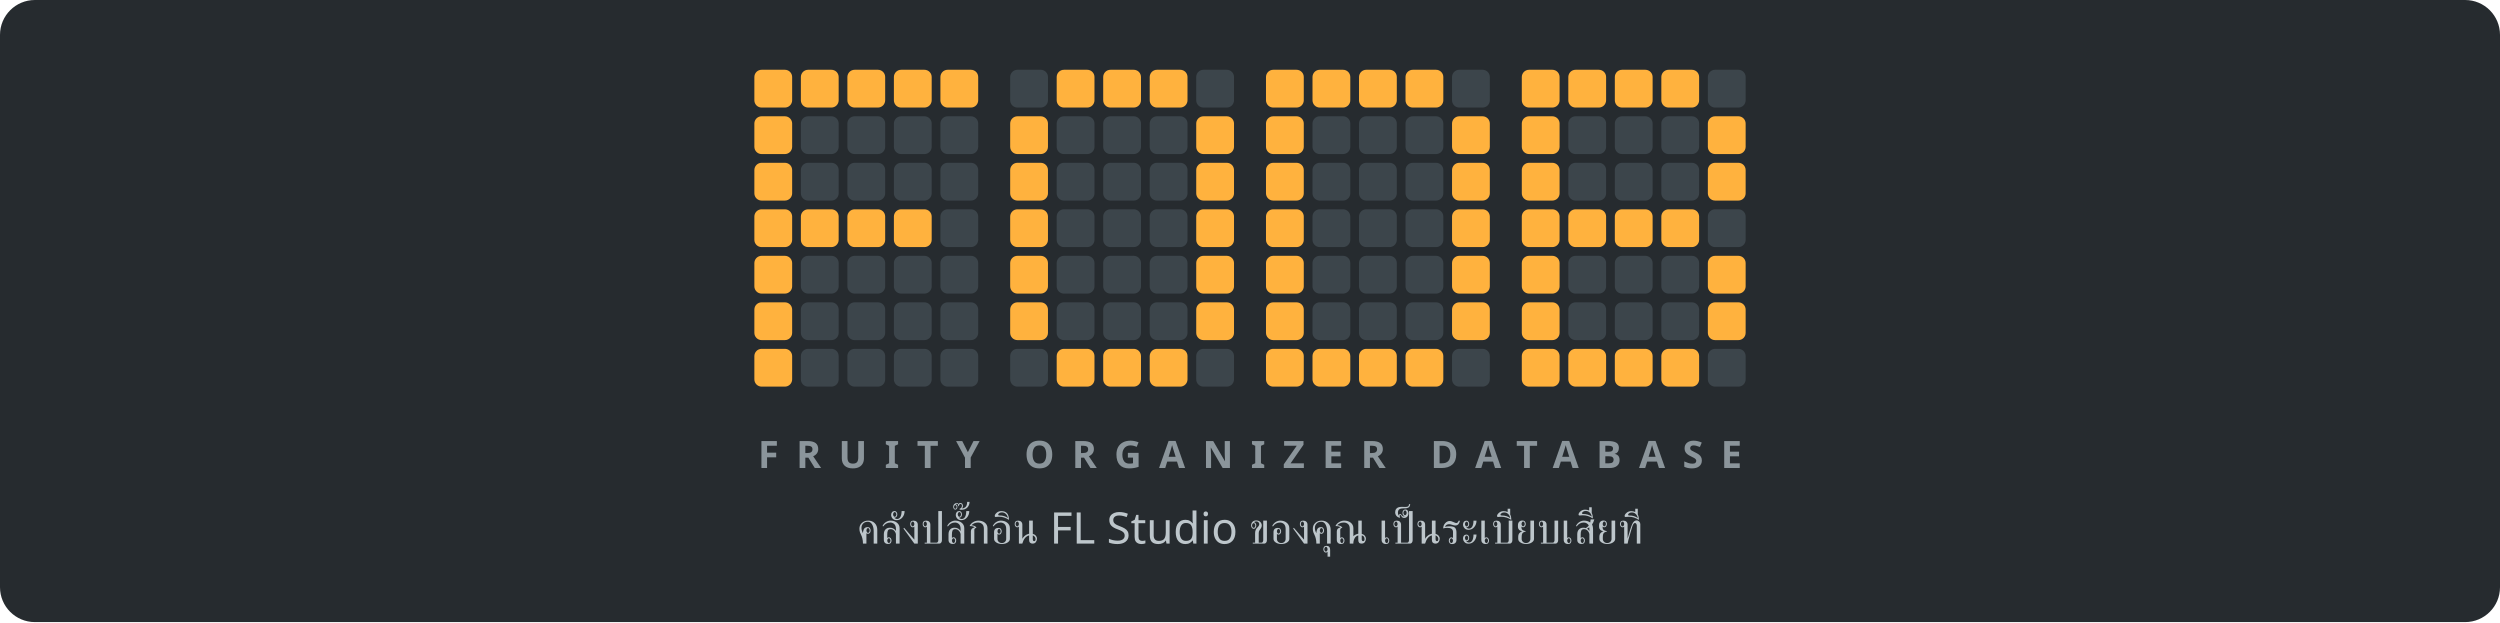
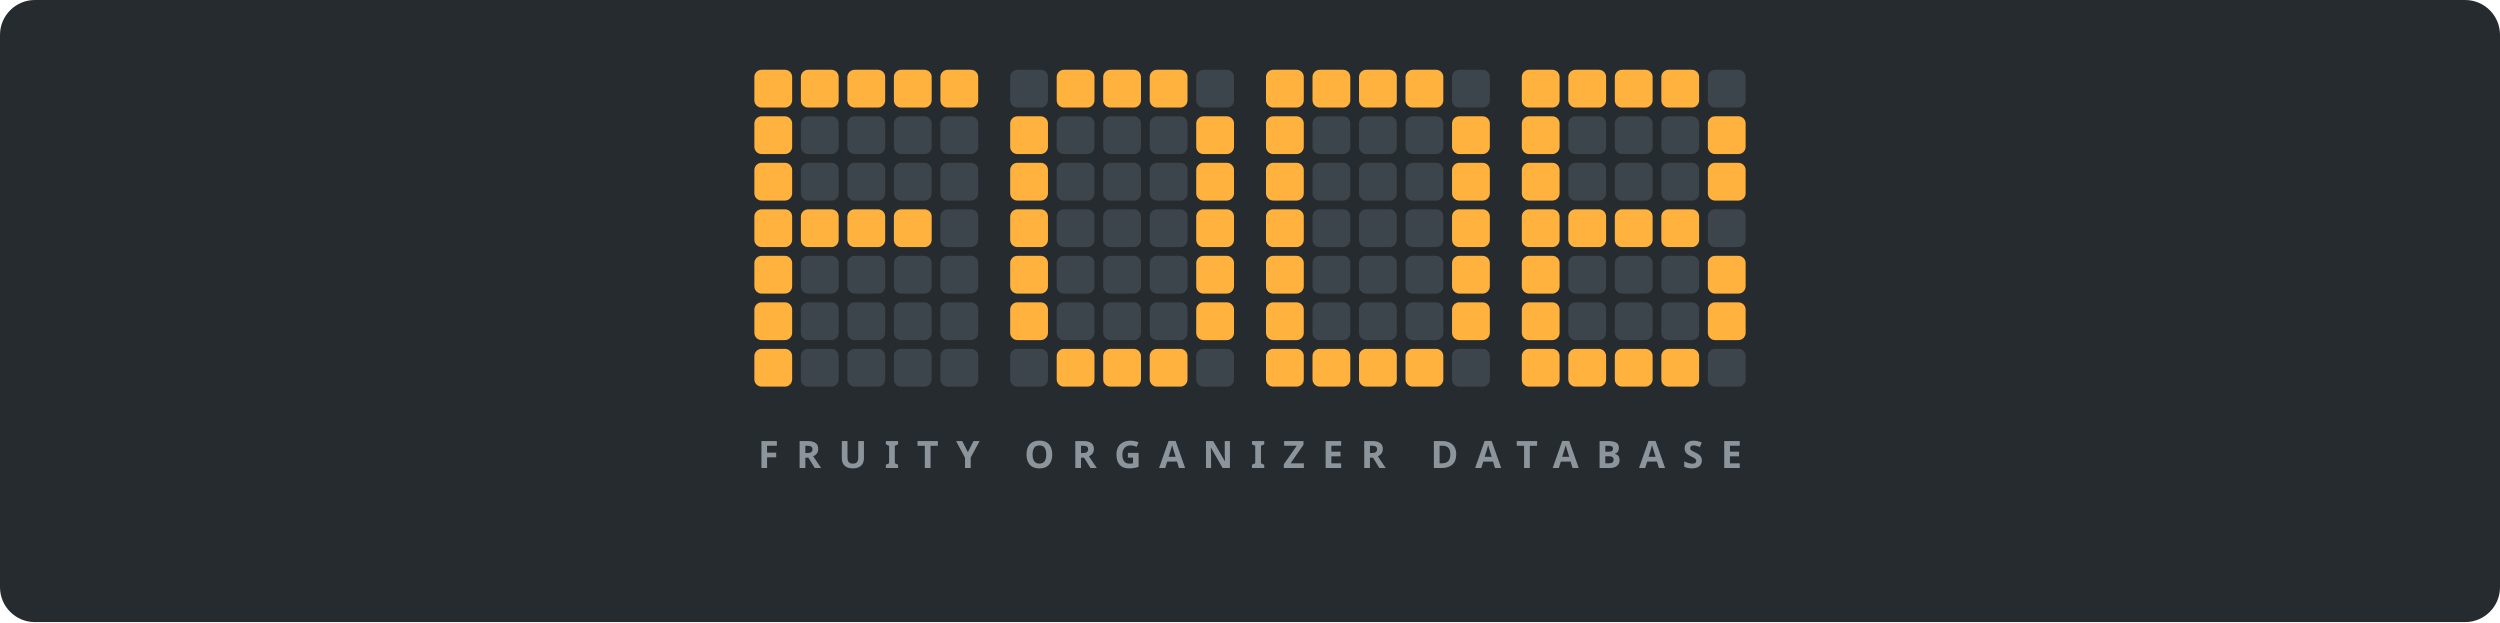
<svg xmlns="http://www.w3.org/2000/svg" viewBox="0 0 860 214" width="860" height="214" role="img" aria-label="FODB">
  <style>
.on{fill:#FFB23E;animation:hit 3.2s ease-out infinite}
.off{fill:#3C454B;animation:tick 3.2s ease-out infinite}
.title{font:600 13px Segoe UI, Noto Sans, Helvetica, Arial, sans-serif;letter-spacing:6px;fill:#8B959B}
- .tag{font:15px Segoe UI, Noto Sans, Helvetica, Arial, sans-serif;fill:#BDC6CB;animation:rise 1.1s ease-out both}
+ .tag{font:15px Segoe UI, Noto Sans, Helvetica, Arial, sans-serif;fill:#BDC6CB;opacity:0;animation:slogan 12s ease-in-out infinite both}
@keyframes hit{0%,100%{fill:#FFB23E;opacity:.86}4%{fill:#FFE3AE;opacity:1}20%{fill:#FFB23E;opacity:.86}}
@keyframes tick{0%,100%{fill:#3C454B}4%{fill:#6A747A}18%{fill:#3C454B}}
- @keyframes rise{from{opacity:0;transform:translateY(8px)}to{opacity:1;transform:none}}
- @media (prefers-reduced-motion:reduce){.on,.off,.tag{animation:none}}
+ @keyframes slogan{0%{opacity:0;transform:translateY(8px)}3%,30%{opacity:1;transform:none}33%,100%{opacity:0;transform:translateY(-6px)}}
+ @media (prefers-reduced-motion:reduce){.on,.off,.tag{animation:none}.first{opacity:1}}
</style>
  <rect width="860" height="214" rx="12" fill="#262B2F" />
  <rect class="on" x="259.5" y="24" width="13" height="13" rx="2.5" style="animation-delay:0.00s" />
  <rect class="on" x="275.5" y="24" width="13" height="13" rx="2.5" style="animation-delay:0.11s" />
  <rect class="on" x="291.5" y="24" width="13" height="13" rx="2.5" style="animation-delay:0.22s" />
  <rect class="on" x="307.5" y="24" width="13" height="13" rx="2.5" style="animation-delay:0.32s" />
  <rect class="on" x="323.5" y="24" width="13" height="13" rx="2.5" style="animation-delay:0.43s" />
  <rect class="on" x="259.5" y="40" width="13" height="13" rx="2.5" style="animation-delay:0.00s" />
  <rect class="off" x="275.5" y="40" width="13" height="13" rx="2.5" style="animation-delay:0.11s" />
  <rect class="off" x="291.5" y="40" width="13" height="13" rx="2.5" style="animation-delay:0.22s" />
  <rect class="off" x="307.5" y="40" width="13" height="13" rx="2.5" style="animation-delay:0.32s" />
  <rect class="off" x="323.5" y="40" width="13" height="13" rx="2.5" style="animation-delay:0.43s" />
  <rect class="on" x="259.5" y="56" width="13" height="13" rx="2.5" style="animation-delay:0.00s" />
  <rect class="off" x="275.5" y="56" width="13" height="13" rx="2.5" style="animation-delay:0.11s" />
  <rect class="off" x="291.5" y="56" width="13" height="13" rx="2.5" style="animation-delay:0.22s" />
  <rect class="off" x="307.5" y="56" width="13" height="13" rx="2.5" style="animation-delay:0.32s" />
  <rect class="off" x="323.5" y="56" width="13" height="13" rx="2.5" style="animation-delay:0.43s" />
  <rect class="on" x="259.5" y="72" width="13" height="13" rx="2.5" style="animation-delay:0.00s" />
  <rect class="on" x="275.5" y="72" width="13" height="13" rx="2.5" style="animation-delay:0.11s" />
  <rect class="on" x="291.5" y="72" width="13" height="13" rx="2.5" style="animation-delay:0.22s" />
  <rect class="on" x="307.5" y="72" width="13" height="13" rx="2.5" style="animation-delay:0.32s" />
  <rect class="off" x="323.5" y="72" width="13" height="13" rx="2.5" style="animation-delay:0.43s" />
  <rect class="on" x="259.5" y="88" width="13" height="13" rx="2.5" style="animation-delay:0.00s" />
  <rect class="off" x="275.5" y="88" width="13" height="13" rx="2.5" style="animation-delay:0.11s" />
  <rect class="off" x="291.5" y="88" width="13" height="13" rx="2.5" style="animation-delay:0.22s" />
  <rect class="off" x="307.5" y="88" width="13" height="13" rx="2.5" style="animation-delay:0.32s" />
  <rect class="off" x="323.5" y="88" width="13" height="13" rx="2.5" style="animation-delay:0.43s" />
  <rect class="on" x="259.5" y="104" width="13" height="13" rx="2.5" style="animation-delay:0.00s" />
  <rect class="off" x="275.5" y="104" width="13" height="13" rx="2.5" style="animation-delay:0.11s" />
  <rect class="off" x="291.5" y="104" width="13" height="13" rx="2.5" style="animation-delay:0.22s" />
  <rect class="off" x="307.5" y="104" width="13" height="13" rx="2.5" style="animation-delay:0.32s" />
  <rect class="off" x="323.5" y="104" width="13" height="13" rx="2.5" style="animation-delay:0.43s" />
  <rect class="on" x="259.5" y="120" width="13" height="13" rx="2.5" style="animation-delay:0.00s" />
  <rect class="off" x="275.5" y="120" width="13" height="13" rx="2.5" style="animation-delay:0.11s" />
  <rect class="off" x="291.5" y="120" width="13" height="13" rx="2.5" style="animation-delay:0.22s" />
  <rect class="off" x="307.5" y="120" width="13" height="13" rx="2.5" style="animation-delay:0.32s" />
  <rect class="off" x="323.5" y="120" width="13" height="13" rx="2.5" style="animation-delay:0.43s" />
  <rect class="off" x="347.5" y="24" width="13" height="13" rx="2.5" style="animation-delay:0.59s" />
  <rect class="on" x="363.5" y="24" width="13" height="13" rx="2.5" style="animation-delay:0.70s" />
  <rect class="on" x="379.5" y="24" width="13" height="13" rx="2.5" style="animation-delay:0.81s" />
  <rect class="on" x="395.5" y="24" width="13" height="13" rx="2.5" style="animation-delay:0.92s" />
  <rect class="off" x="411.5" y="24" width="13" height="13" rx="2.5" style="animation-delay:1.03s" />
  <rect class="on" x="347.5" y="40" width="13" height="13" rx="2.5" style="animation-delay:0.59s" />
  <rect class="off" x="363.5" y="40" width="13" height="13" rx="2.5" style="animation-delay:0.70s" />
  <rect class="off" x="379.5" y="40" width="13" height="13" rx="2.5" style="animation-delay:0.81s" />
  <rect class="off" x="395.5" y="40" width="13" height="13" rx="2.5" style="animation-delay:0.92s" />
  <rect class="on" x="411.5" y="40" width="13" height="13" rx="2.5" style="animation-delay:1.03s" />
  <rect class="on" x="347.5" y="56" width="13" height="13" rx="2.5" style="animation-delay:0.59s" />
  <rect class="off" x="363.5" y="56" width="13" height="13" rx="2.5" style="animation-delay:0.70s" />
  <rect class="off" x="379.5" y="56" width="13" height="13" rx="2.5" style="animation-delay:0.81s" />
  <rect class="off" x="395.5" y="56" width="13" height="13" rx="2.5" style="animation-delay:0.92s" />
  <rect class="on" x="411.5" y="56" width="13" height="13" rx="2.5" style="animation-delay:1.03s" />
  <rect class="on" x="347.5" y="72" width="13" height="13" rx="2.5" style="animation-delay:0.59s" />
  <rect class="off" x="363.5" y="72" width="13" height="13" rx="2.5" style="animation-delay:0.70s" />
  <rect class="off" x="379.5" y="72" width="13" height="13" rx="2.5" style="animation-delay:0.81s" />
  <rect class="off" x="395.5" y="72" width="13" height="13" rx="2.5" style="animation-delay:0.92s" />
  <rect class="on" x="411.5" y="72" width="13" height="13" rx="2.5" style="animation-delay:1.03s" />
  <rect class="on" x="347.5" y="88" width="13" height="13" rx="2.5" style="animation-delay:0.59s" />
  <rect class="off" x="363.5" y="88" width="13" height="13" rx="2.5" style="animation-delay:0.70s" />
  <rect class="off" x="379.5" y="88" width="13" height="13" rx="2.5" style="animation-delay:0.81s" />
  <rect class="off" x="395.5" y="88" width="13" height="13" rx="2.5" style="animation-delay:0.92s" />
  <rect class="on" x="411.5" y="88" width="13" height="13" rx="2.5" style="animation-delay:1.03s" />
  <rect class="on" x="347.5" y="104" width="13" height="13" rx="2.5" style="animation-delay:0.59s" />
  <rect class="off" x="363.5" y="104" width="13" height="13" rx="2.5" style="animation-delay:0.70s" />
  <rect class="off" x="379.5" y="104" width="13" height="13" rx="2.5" style="animation-delay:0.81s" />
  <rect class="off" x="395.5" y="104" width="13" height="13" rx="2.5" style="animation-delay:0.92s" />
  <rect class="on" x="411.5" y="104" width="13" height="13" rx="2.5" style="animation-delay:1.03s" />
  <rect class="off" x="347.5" y="120" width="13" height="13" rx="2.5" style="animation-delay:0.59s" />
  <rect class="on" x="363.5" y="120" width="13" height="13" rx="2.5" style="animation-delay:0.70s" />
  <rect class="on" x="379.5" y="120" width="13" height="13" rx="2.5" style="animation-delay:0.81s" />
  <rect class="on" x="395.5" y="120" width="13" height="13" rx="2.5" style="animation-delay:0.92s" />
  <rect class="off" x="411.5" y="120" width="13" height="13" rx="2.5" style="animation-delay:1.03s" />
  <rect class="on" x="435.5" y="24" width="13" height="13" rx="2.5" style="animation-delay:1.19s" />
  <rect class="on" x="451.5" y="24" width="13" height="13" rx="2.5" style="animation-delay:1.30s" />
  <rect class="on" x="467.5" y="24" width="13" height="13" rx="2.5" style="animation-delay:1.41s" />
  <rect class="on" x="483.5" y="24" width="13" height="13" rx="2.5" style="animation-delay:1.51s" />
  <rect class="off" x="499.5" y="24" width="13" height="13" rx="2.5" style="animation-delay:1.62s" />
  <rect class="on" x="435.5" y="40" width="13" height="13" rx="2.5" style="animation-delay:1.19s" />
  <rect class="off" x="451.5" y="40" width="13" height="13" rx="2.5" style="animation-delay:1.30s" />
  <rect class="off" x="467.5" y="40" width="13" height="13" rx="2.5" style="animation-delay:1.41s" />
  <rect class="off" x="483.5" y="40" width="13" height="13" rx="2.5" style="animation-delay:1.51s" />
  <rect class="on" x="499.5" y="40" width="13" height="13" rx="2.5" style="animation-delay:1.62s" />
  <rect class="on" x="435.5" y="56" width="13" height="13" rx="2.5" style="animation-delay:1.19s" />
  <rect class="off" x="451.5" y="56" width="13" height="13" rx="2.5" style="animation-delay:1.30s" />
  <rect class="off" x="467.5" y="56" width="13" height="13" rx="2.5" style="animation-delay:1.41s" />
  <rect class="off" x="483.5" y="56" width="13" height="13" rx="2.5" style="animation-delay:1.51s" />
  <rect class="on" x="499.5" y="56" width="13" height="13" rx="2.5" style="animation-delay:1.62s" />
  <rect class="on" x="435.5" y="72" width="13" height="13" rx="2.5" style="animation-delay:1.19s" />
  <rect class="off" x="451.5" y="72" width="13" height="13" rx="2.5" style="animation-delay:1.30s" />
  <rect class="off" x="467.5" y="72" width="13" height="13" rx="2.5" style="animation-delay:1.41s" />
  <rect class="off" x="483.5" y="72" width="13" height="13" rx="2.5" style="animation-delay:1.51s" />
  <rect class="on" x="499.5" y="72" width="13" height="13" rx="2.5" style="animation-delay:1.62s" />
  <rect class="on" x="435.5" y="88" width="13" height="13" rx="2.5" style="animation-delay:1.19s" />
  <rect class="off" x="451.5" y="88" width="13" height="13" rx="2.5" style="animation-delay:1.30s" />
  <rect class="off" x="467.5" y="88" width="13" height="13" rx="2.5" style="animation-delay:1.41s" />
  <rect class="off" x="483.5" y="88" width="13" height="13" rx="2.5" style="animation-delay:1.51s" />
  <rect class="on" x="499.5" y="88" width="13" height="13" rx="2.5" style="animation-delay:1.62s" />
  <rect class="on" x="435.5" y="104" width="13" height="13" rx="2.5" style="animation-delay:1.19s" />
  <rect class="off" x="451.5" y="104" width="13" height="13" rx="2.5" style="animation-delay:1.30s" />
  <rect class="off" x="467.5" y="104" width="13" height="13" rx="2.5" style="animation-delay:1.41s" />
  <rect class="off" x="483.5" y="104" width="13" height="13" rx="2.5" style="animation-delay:1.51s" />
  <rect class="on" x="499.5" y="104" width="13" height="13" rx="2.5" style="animation-delay:1.62s" />
  <rect class="on" x="435.5" y="120" width="13" height="13" rx="2.5" style="animation-delay:1.19s" />
  <rect class="on" x="451.5" y="120" width="13" height="13" rx="2.5" style="animation-delay:1.30s" />
  <rect class="on" x="467.5" y="120" width="13" height="13" rx="2.5" style="animation-delay:1.41s" />
  <rect class="on" x="483.5" y="120" width="13" height="13" rx="2.5" style="animation-delay:1.51s" />
  <rect class="off" x="499.5" y="120" width="13" height="13" rx="2.5" style="animation-delay:1.62s" />
  <rect class="on" x="523.5" y="24" width="13" height="13" rx="2.5" style="animation-delay:1.78s" />
  <rect class="on" x="539.5" y="24" width="13" height="13" rx="2.5" style="animation-delay:1.89s" />
  <rect class="on" x="555.5" y="24" width="13" height="13" rx="2.5" style="animation-delay:2.00s" />
  <rect class="on" x="571.5" y="24" width="13" height="13" rx="2.5" style="animation-delay:2.11s" />
  <rect class="off" x="587.5" y="24" width="13" height="13" rx="2.5" style="animation-delay:2.22s" />
  <rect class="on" x="523.5" y="40" width="13" height="13" rx="2.5" style="animation-delay:1.78s" />
  <rect class="off" x="539.5" y="40" width="13" height="13" rx="2.5" style="animation-delay:1.89s" />
  <rect class="off" x="555.5" y="40" width="13" height="13" rx="2.5" style="animation-delay:2.00s" />
  <rect class="off" x="571.5" y="40" width="13" height="13" rx="2.5" style="animation-delay:2.11s" />
  <rect class="on" x="587.5" y="40" width="13" height="13" rx="2.5" style="animation-delay:2.22s" />
  <rect class="on" x="523.5" y="56" width="13" height="13" rx="2.5" style="animation-delay:1.78s" />
  <rect class="off" x="539.5" y="56" width="13" height="13" rx="2.5" style="animation-delay:1.89s" />
  <rect class="off" x="555.5" y="56" width="13" height="13" rx="2.5" style="animation-delay:2.00s" />
  <rect class="off" x="571.5" y="56" width="13" height="13" rx="2.5" style="animation-delay:2.11s" />
  <rect class="on" x="587.5" y="56" width="13" height="13" rx="2.5" style="animation-delay:2.22s" />
  <rect class="on" x="523.5" y="72" width="13" height="13" rx="2.5" style="animation-delay:1.78s" />
  <rect class="on" x="539.5" y="72" width="13" height="13" rx="2.5" style="animation-delay:1.89s" />
  <rect class="on" x="555.5" y="72" width="13" height="13" rx="2.5" style="animation-delay:2.00s" />
  <rect class="on" x="571.5" y="72" width="13" height="13" rx="2.5" style="animation-delay:2.11s" />
  <rect class="off" x="587.5" y="72" width="13" height="13" rx="2.5" style="animation-delay:2.22s" />
  <rect class="on" x="523.5" y="88" width="13" height="13" rx="2.5" style="animation-delay:1.78s" />
  <rect class="off" x="539.5" y="88" width="13" height="13" rx="2.5" style="animation-delay:1.89s" />
  <rect class="off" x="555.5" y="88" width="13" height="13" rx="2.5" style="animation-delay:2.00s" />
  <rect class="off" x="571.5" y="88" width="13" height="13" rx="2.5" style="animation-delay:2.11s" />
  <rect class="on" x="587.5" y="88" width="13" height="13" rx="2.5" style="animation-delay:2.22s" />
  <rect class="on" x="523.5" y="104" width="13" height="13" rx="2.5" style="animation-delay:1.78s" />
  <rect class="off" x="539.5" y="104" width="13" height="13" rx="2.5" style="animation-delay:1.89s" />
  <rect class="off" x="555.5" y="104" width="13" height="13" rx="2.5" style="animation-delay:2.00s" />
  <rect class="off" x="571.5" y="104" width="13" height="13" rx="2.5" style="animation-delay:2.11s" />
  <rect class="on" x="587.5" y="104" width="13" height="13" rx="2.5" style="animation-delay:2.22s" />
  <rect class="on" x="523.5" y="120" width="13" height="13" rx="2.5" style="animation-delay:1.78s" />
  <rect class="on" x="539.5" y="120" width="13" height="13" rx="2.5" style="animation-delay:1.89s" />
  <rect class="on" x="555.5" y="120" width="13" height="13" rx="2.5" style="animation-delay:2.00s" />
  <rect class="on" x="571.5" y="120" width="13" height="13" rx="2.5" style="animation-delay:2.11s" />
  <rect class="off" x="587.5" y="120" width="13" height="13" rx="2.5" style="animation-delay:2.22s" />
  <text class="title" x="430.0" y="161" text-anchor="middle">FRUITY ORGANIZER DATABASE</text>
-   <text class="tag" x="430.0" y="187" text-anchor="middle">คลังปลั๊กอิน FL Studio ของคุณ เป็นระเบียบเสียที</text>
+   <text class="tag first" x="430.0" y="187" text-anchor="middle" style="animation-delay:0s">ความเป็นระเบียบที่สมบูรณ์แบบในคลังของคุณ</text>
+   <text class="tag" x="430.0" y="187" text-anchor="middle" style="animation-delay:4s">ตัวจัดระเบียบสำหรับคนที่เบื่อการไล่ดูรายการ</text>
+   <text class="tag" x="430.0" y="187" text-anchor="middle" style="animation-delay:8s">เครื่องมือเยอะไหม จัดทุกอย่างให้เข้าที่!</text>
</svg>
